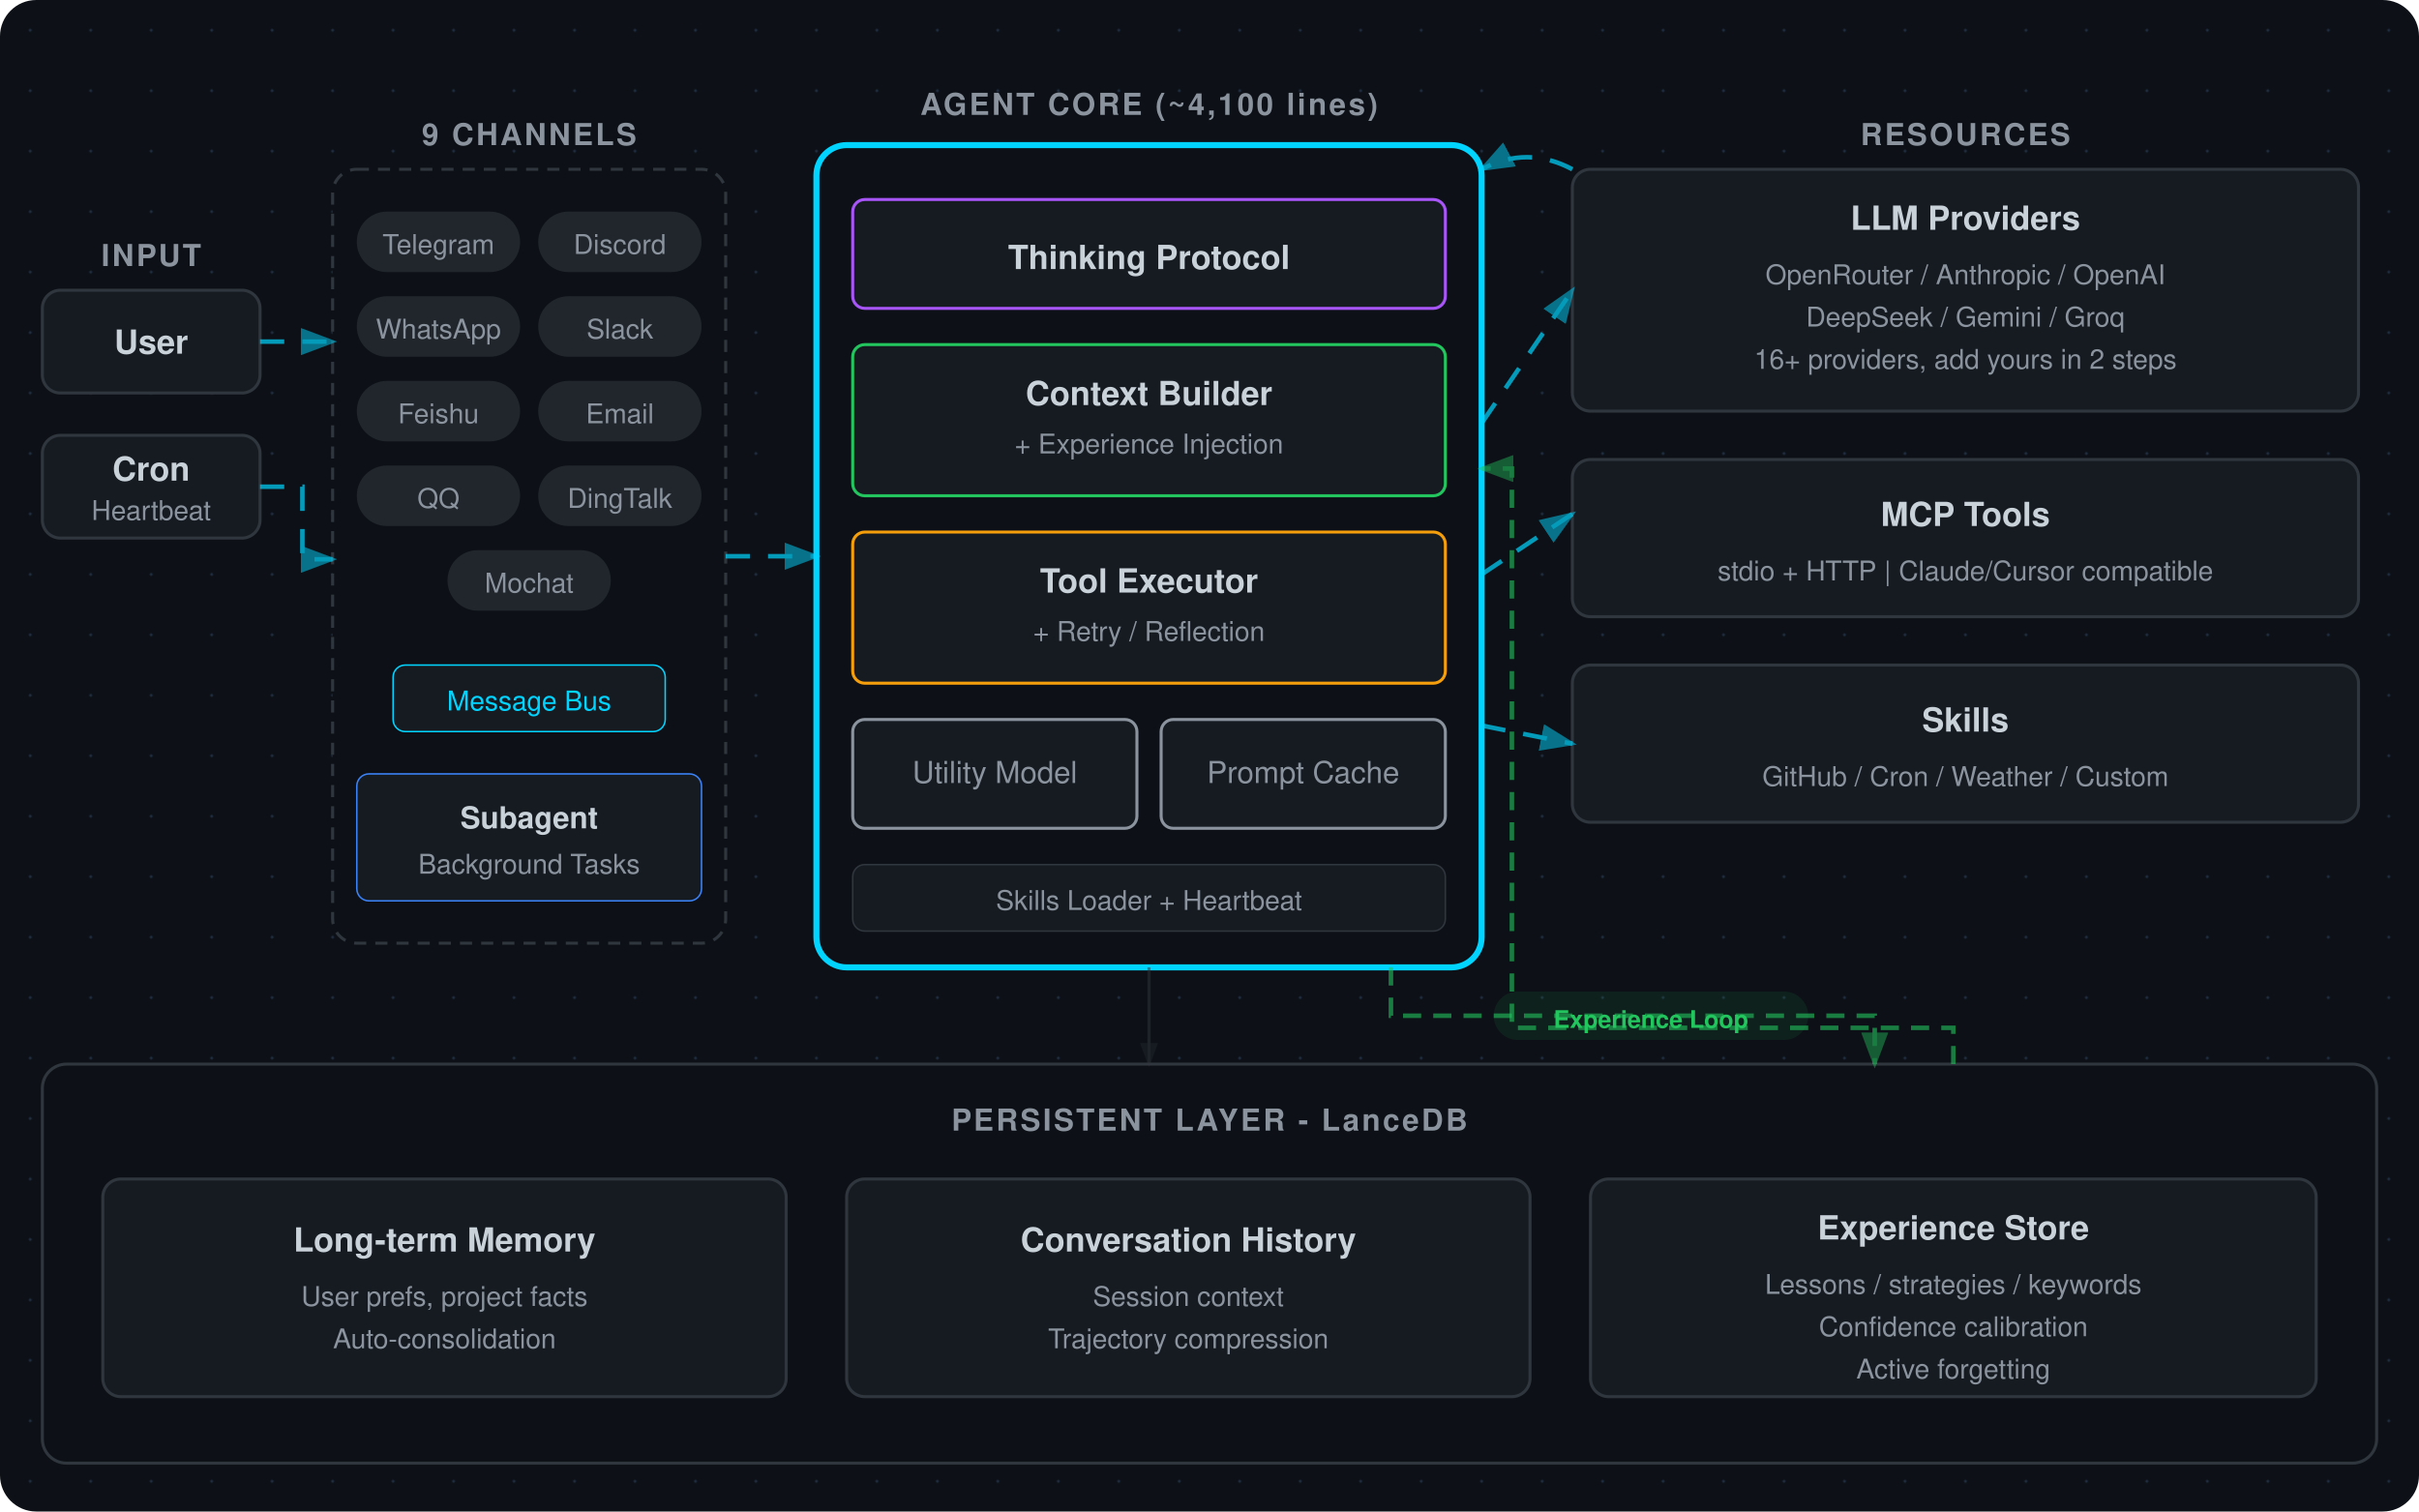
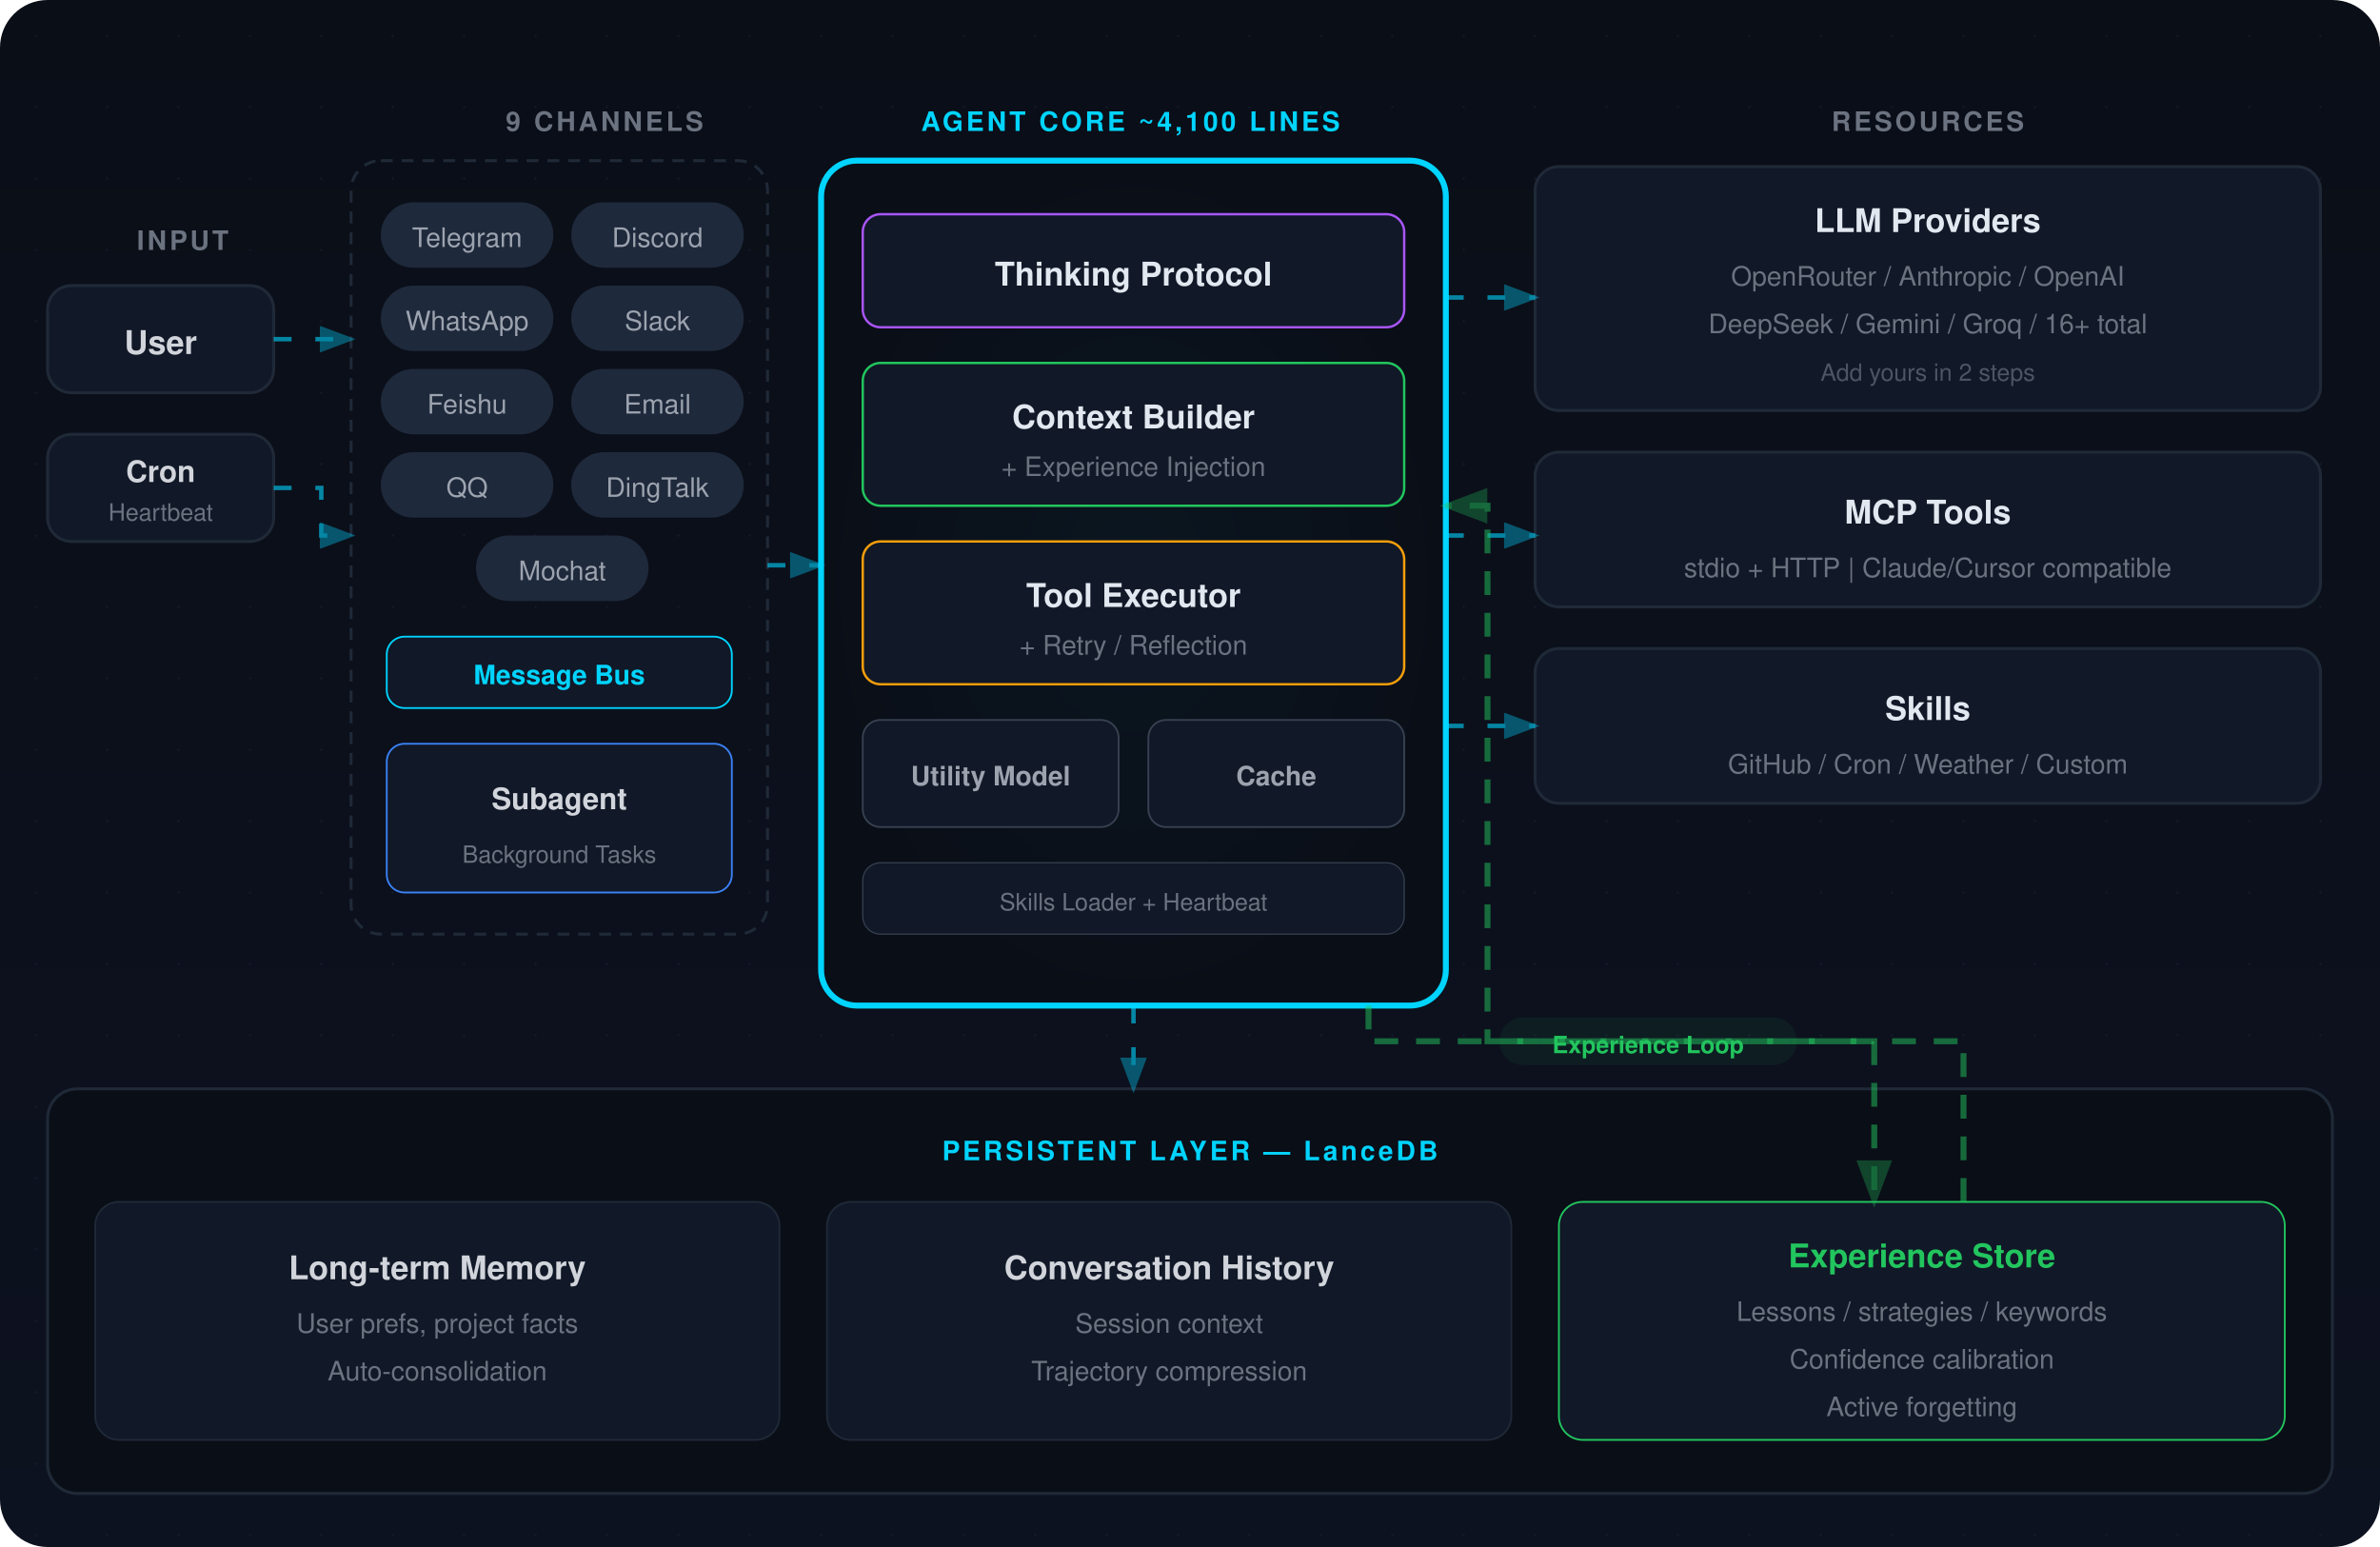
- <svg xmlns="http://www.w3.org/2000/svg" viewBox="0 0 800 500">
+ <svg xmlns="http://www.w3.org/2000/svg" viewBox="0 0 800 520">
  <defs>
    <style>
-       .bg { fill: #0d1117; }
-       .t { font-family: -apple-system, BlinkMacSystemFont, "Segoe UI", Helvetica, Arial, sans-serif; }
-       .label { font-size: 10px; fill: #8b949e; font-weight: 700; letter-spacing: 0.8px; }
-       .node-text { font-size: 11px; fill: #c9d1d9; font-weight: 600; }
-       .sub-text { font-size: 9px; fill: #8b949e; }
-       .node { fill: #161b22; stroke: #30363d; stroke-width: 1; rx: 6; ry: 6; }
-       .pill { fill: #21262d; rx: 10; ry: 10; }
-       .container { fill: #0d1117; stroke: #30363d; stroke-width: 1; stroke-dasharray: 4 3; rx: 8; ry: 8; }
-       .core-box { fill: #0d1117; stroke: #00d4ff; stroke-width: 2; rx: 10; ry: 10; }
-       .module { fill: #161b22; stroke-width: 1; rx: 4; ry: 4; }
-       .persist-box { fill: #0d1117; stroke: #30363d; stroke-width: 1; rx: 8; ry: 8; }
-       .persist-node { fill: #161b22; stroke: #30363d; stroke-width: 1; rx: 6; ry: 6; }
- 
-       /* Flow lines */
-       @keyframes dashFlow { from { stroke-dashoffset: 0; } to { stroke-dashoffset: -16; } }
-       @keyframes expFlow { from { stroke-dashoffset: 0; } to { stroke-dashoffset: -20; } }
-       @keyframes corePulse {
-         0%, 100% { stroke: #00d4ff; filter: drop-shadow(0 0 4px #00d4ff33); }
-         50% { stroke: #38bdf8; filter: drop-shadow(0 0 12px #00d4ff66); }
+       .t{font-family:-apple-system,BlinkMacSystemFont,"Segoe UI",Helvetica,Arial,sans-serif}
+       @keyframes dashFlow{from{stroke-dashoffset:0}to{stroke-dashoffset:-20}}
+       @keyframes expLoop{from{stroke-dashoffset:0}to{stroke-dashoffset:-24}}
+       @keyframes corePulse{
+         0%,100%{stroke:#00d4ff;filter:drop-shadow(0 0 6px #00d4ff33)}
+         50%{stroke:#38bdf8;filter:drop-shadow(0 0 20px #00d4ff66)}
      }
- 
-       .flow { stroke: #00d4ff; stroke-width: 1.5; fill: none; stroke-dasharray: 8 6; animation: dashFlow 1.5s linear infinite; opacity: 0.7; }
-       .exp-flow { stroke: #22c55e; stroke-width: 1.5; fill: none; stroke-dasharray: 6 4; animation: expFlow 2s linear infinite; opacity: 0.6; }
-       .core-anim { animation: corePulse 3s ease-in-out infinite; }
-       .solid-line { stroke: #30363d; stroke-width: 1; fill: none; opacity: 0.5; }
+       @keyframes nodeIn{from{opacity:0;transform:scale(.95)}to{opacity:1;transform:scale(1)}}
+       .flow{stroke:#00d4ff;stroke-width:1.5;fill:none;stroke-dasharray:6 8;animation:dashFlow 2s linear infinite;opacity:.6}
+       .exp{stroke:#22c55e;stroke-width:2;fill:none;stroke-dasharray:8 6;animation:expLoop 2.5s linear infinite;opacity:.5}
+       .core-glow{animation:corePulse 3.5s ease-in-out infinite}
+       .n{animation:nodeIn .6s ease-out both}
+       .n1{animation-delay:.1s}.n2{animation-delay:.2s}.n3{animation-delay:.3s}
+       .n4{animation-delay:.4s}.n5{animation-delay:.5s}
    </style>
-     <pattern id="dots" width="20" height="20" patternUnits="userSpaceOnUse">
-       <circle cx="10" cy="10" r="0.5" fill="#1e293b" />
+     <linearGradient id="bg" x1="0" y1="0" x2="0" y2="1">
+       <stop offset="0%" stop-color="#0a0e17" />
+       <stop offset="100%" stop-color="#0d1220" />
+     </linearGradient>
+     <pattern id="dots" width="24" height="24" patternUnits="userSpaceOnUse">
+       <circle cx="12" cy="12" r=".4" fill="#1e293b" opacity=".4" />
    </pattern>
    <marker id="ac" markerWidth="8" markerHeight="6" refX="7" refY="3" orient="auto">
-       <path d="M0,0 L0,6 L8,3z" fill="#00d4ff" opacity="0.7" />
+       <path d="M0,0 L0,6 L8,3z" fill="#00d4ff" opacity=".6" />
    </marker>
    <marker id="ag" markerWidth="8" markerHeight="6" refX="7" refY="3" orient="auto">
-       <path d="M0,0 L0,6 L8,3z" fill="#22c55e" opacity="0.7" />
+       <path d="M0,0 L0,6 L8,3z" fill="#22c55e" opacity=".6" />
    </marker>
-     <marker id="agr" markerWidth="8" markerHeight="6" refX="7" refY="3" orient="auto">
-       <path d="M0,0 L0,6 L8,3z" fill="#30363d" opacity="0.5" />
-     </marker>
+     <radialGradient id="coreGlow" cx=".5" cy=".5" r=".5">
+       <stop offset="0%" stop-color="#00d4ff" stop-opacity=".04" />
+       <stop offset="100%" stop-color="#00d4ff" stop-opacity="0" />
+     </radialGradient>
  </defs>
-   <rect width="800" height="500" class="bg" rx="12" />
-   <rect width="800" height="500" fill="url(#dots)" rx="12" />
-   <text x="50" y="88" class="t label" text-anchor="middle">INPUT</text>
-   <g transform="translate(14, 96)">
-     <rect width="72" height="34" class="node" />
-     <text x="36" y="21" class="t node-text" text-anchor="middle">User</text>
+   <rect width="800" height="520" fill="url(#bg)" rx="16" />
+   <rect width="800" height="520" fill="url(#dots)" rx="16" />
+   <g class="n n1">
+     <text x="46" y="84" class="t" fill="#6b7280" font-size="9" font-weight="700" letter-spacing="1">INPUT</text>
+     <rect x="16" y="96" width="76" height="36" rx="8" fill="#111827" stroke="#1f2937" stroke-width="1" />
+     <text x="54" y="119" class="t" fill="#d1d5db" font-size="11" font-weight="600" text-anchor="middle">User</text>
+     <rect x="16" y="146" width="76" height="36" rx="8" fill="#111827" stroke="#1f2937" stroke-width="1" />
+     <text x="54" y="162" class="t" fill="#d1d5db" font-size="10" font-weight="600" text-anchor="middle">Cron</text>
+     <text x="54" y="175" class="t" fill="#6b7280" font-size="8" text-anchor="middle">Heartbeat</text>
  </g>
-   <g transform="translate(14, 144)">
-     <rect width="72" height="34" class="node" />
-     <text x="36" y="15" class="t node-text" text-anchor="middle">Cron</text>
-     <text x="36" y="28" class="t sub-text" text-anchor="middle">Heartbeat</text>
+   <g class="n n2">
+     <text x="170" y="44" class="t" fill="#6b7280" font-size="9" font-weight="700" letter-spacing="1">9 CHANNELS</text>
+     <rect x="118" y="54" width="140" height="260" rx="10" fill="none" stroke="#1f2937" stroke-width="1" stroke-dasharray="4 3" />
+     <rect x="128" y="68" width="58" height="22" rx="11" fill="#1e293b" />
+     <text x="157" y="83" class="t" fill="#9ca3af" font-size="9" text-anchor="middle">Telegram</text>
+     <rect x="192" y="68" width="58" height="22" rx="11" fill="#1e293b" />
+     <text x="221" y="83" class="t" fill="#9ca3af" font-size="9" text-anchor="middle">Discord</text>
+     <rect x="128" y="96" width="58" height="22" rx="11" fill="#1e293b" />
+     <text x="157" y="111" class="t" fill="#9ca3af" font-size="9" text-anchor="middle">WhatsApp</text>
+     <rect x="192" y="96" width="58" height="22" rx="11" fill="#1e293b" />
+     <text x="221" y="111" class="t" fill="#9ca3af" font-size="9" text-anchor="middle">Slack</text>
+     <rect x="128" y="124" width="58" height="22" rx="11" fill="#1e293b" />
+     <text x="157" y="139" class="t" fill="#9ca3af" font-size="9" text-anchor="middle">Feishu</text>
+     <rect x="192" y="124" width="58" height="22" rx="11" fill="#1e293b" />
+     <text x="221" y="139" class="t" fill="#9ca3af" font-size="9" text-anchor="middle">Email</text>
+     <rect x="128" y="152" width="58" height="22" rx="11" fill="#1e293b" />
+     <text x="157" y="167" class="t" fill="#9ca3af" font-size="9" text-anchor="middle">QQ</text>
+     <rect x="192" y="152" width="58" height="22" rx="11" fill="#1e293b" />
+     <text x="221" y="167" class="t" fill="#9ca3af" font-size="9" text-anchor="middle">DingTalk</text>
+     <rect x="160" y="180" width="58" height="22" rx="11" fill="#1e293b" />
+     <text x="189" y="195" class="t" fill="#9ca3af" font-size="9" text-anchor="middle">Mochat</text>
+     <rect x="130" y="214" width="116" height="24" rx="6" fill="#111827" stroke="#00d4ff" stroke-width=".6" />
+     <text x="188" y="230" class="t" fill="#00d4ff" font-size="9" font-weight="600" text-anchor="middle">Message Bus</text>
+     <rect x="130" y="250" width="116" height="50" rx="6" fill="#111827" stroke="#3b82f6" stroke-width=".6" />
+     <text x="188" y="272" class="t" fill="#d1d5db" font-size="10" font-weight="600" text-anchor="middle">Subagent</text>
+     <text x="188" y="290" class="t" fill="#6b7280" font-size="8" text-anchor="middle">Background Tasks</text>
  </g>
-   <g transform="translate(110, 56)">
-     <rect width="130" height="256" class="container" />
-     <text x="65" y="-8" class="t label" text-anchor="middle">9 CHANNELS</text>
-     <rect x="8" y="14" width="54" height="20" class="pill" />
-     <text x="35" y="28" class="t sub-text" text-anchor="middle">Telegram</text>
-     <rect x="68" y="14" width="54" height="20" class="pill" />
-     <text x="95" y="28" class="t sub-text" text-anchor="middle">Discord</text>
-     <rect x="8" y="42" width="54" height="20" class="pill" />
-     <text x="35" y="56" class="t sub-text" text-anchor="middle">WhatsApp</text>
-     <rect x="68" y="42" width="54" height="20" class="pill" />
-     <text x="95" y="56" class="t sub-text" text-anchor="middle">Slack</text>
-     <rect x="8" y="70" width="54" height="20" class="pill" />
-     <text x="35" y="84" class="t sub-text" text-anchor="middle">Feishu</text>
-     <rect x="68" y="70" width="54" height="20" class="pill" />
-     <text x="95" y="84" class="t sub-text" text-anchor="middle">Email</text>
-     <rect x="8" y="98" width="54" height="20" class="pill" />
-     <text x="35" y="112" class="t sub-text" text-anchor="middle">QQ</text>
-     <rect x="68" y="98" width="54" height="20" class="pill" />
-     <text x="95" y="112" class="t sub-text" text-anchor="middle">DingTalk</text>
-     <rect x="38" y="126" width="54" height="20" class="pill" />
-     <text x="65" y="140" class="t sub-text" text-anchor="middle">Mochat</text>
-     <rect x="20" y="164" width="90" height="22" rx="4" fill="#161b22" stroke="#00d4ff" stroke-width="0.5" />
-     <text x="65" y="179" class="t" text-anchor="middle" font-size="9" fill="#00d4ff">Message Bus</text>
-     <rect x="8" y="200" width="114" height="42" rx="4" fill="#161b22" stroke="#3b82f6" stroke-width="0.5" />
-     <text x="65" y="218" class="t" text-anchor="middle" font-size="10" fill="#c9d1d9" font-weight="600">Subagent</text>
-     <text x="65" y="233" class="t sub-text" text-anchor="middle">Background Tasks</text>
+   <g class="n n3">
+     <text x="380" y="44" class="t" fill="#00d4ff" font-size="9" font-weight="700" letter-spacing="1" text-anchor="middle">AGENT CORE  ~4,100 LINES</text>
+     <rect x="276" y="54" width="210" height="284" rx="12" fill="#0a0e17" stroke="#00d4ff" stroke-width="2" class="core-glow" />
+     <rect x="276" y="54" width="210" height="284" rx="12" fill="url(#coreGlow)" />
+     <rect x="290" y="72" width="182" height="38" rx="6" fill="#111827" stroke="#a855f7" stroke-width=".8" />
+     <text x="381" y="96" class="t" fill="#e2e8f0" font-size="11" font-weight="600" text-anchor="middle">Thinking Protocol</text>
+     <rect x="290" y="122" width="182" height="48" rx="6" fill="#111827" stroke="#22c55e" stroke-width=".8" />
+     <text x="381" y="144" class="t" fill="#e2e8f0" font-size="11" font-weight="600" text-anchor="middle">Context Builder</text>
+     <text x="381" y="160" class="t" fill="#6b7280" font-size="9" text-anchor="middle">+ Experience Injection</text>
+     <rect x="290" y="182" width="182" height="48" rx="6" fill="#111827" stroke="#f59e0b" stroke-width=".8" />
+     <text x="381" y="204" class="t" fill="#e2e8f0" font-size="11" font-weight="600" text-anchor="middle">Tool Executor</text>
+     <text x="381" y="220" class="t" fill="#6b7280" font-size="9" text-anchor="middle">+ Retry / Reflection</text>
+     <rect x="290" y="242" width="86" height="36" rx="6" fill="#111827" stroke="#374151" stroke-width=".6" />
+     <text x="333" y="264" class="t" fill="#9ca3af" font-size="9" font-weight="600" text-anchor="middle">Utility Model</text>
+     <rect x="386" y="242" width="86" height="36" rx="6" fill="#111827" stroke="#374151" stroke-width=".6" />
+     <text x="429" y="264" class="t" fill="#9ca3af" font-size="9" font-weight="600" text-anchor="middle">Cache</text>
+     <rect x="290" y="290" width="182" height="24" rx="6" fill="#111827" stroke="#374151" stroke-width=".4" />
+     <text x="381" y="306" class="t" fill="#6b7280" font-size="8" text-anchor="middle">Skills Loader + Heartbeat</text>
  </g>
-   <g transform="translate(270, 48)">
-     <rect width="220" height="272" class="core-box core-anim" />
-     <text x="110" y="-10" class="t label" text-anchor="middle" fill="#00d4ff">AGENT CORE  (~4,100 lines)</text>
-     <rect x="12" y="18" width="196" height="36" class="module" stroke="#a855f7" />
-     <text x="110" y="41" class="t node-text" text-anchor="middle" font-size="11">Thinking Protocol</text>
-     <rect x="12" y="66" width="196" height="50" class="module" stroke="#22c55e" />
-     <text x="110" y="86" class="t node-text" text-anchor="middle" font-size="11">Context Builder</text>
-     <text x="110" y="102" class="t sub-text" text-anchor="middle">+ Experience Injection</text>
-     <rect x="12" y="128" width="196" height="50" class="module" stroke="#f59e0b" />
-     <text x="110" y="148" class="t node-text" text-anchor="middle" font-size="11">Tool Executor</text>
-     <text x="110" y="164" class="t sub-text" text-anchor="middle">+ Retry / Reflection</text>
-     <rect x="12" y="190" width="94" height="36" class="module" stroke="#8b949e" />
-     <text x="59" y="211" class="t" text-anchor="middle" font-size="10" fill="#8b949e">Utility Model</text>
-     <rect x="114" y="190" width="94" height="36" class="module" stroke="#8b949e" />
-     <text x="161" y="211" class="t" text-anchor="middle" font-size="10" fill="#8b949e">Prompt Cache</text>
-     <rect x="12" y="238" width="196" height="22" rx="4" fill="#161b22" stroke="#30363d" stroke-width="0.5" />
-     <text x="110" y="253" class="t sub-text" text-anchor="middle">Skills Loader + Heartbeat</text>
+   <g class="n n4">
+     <text x="648" y="44" class="t" fill="#6b7280" font-size="9" font-weight="700" letter-spacing="1" text-anchor="middle">RESOURCES</text>
+     <rect x="516" y="56" width="264" height="82" rx="8" fill="#111827" stroke="#1f2937" stroke-width="1" />
+     <text x="648" y="78" class="t" fill="#e2e8f0" font-size="11" font-weight="600" text-anchor="middle">LLM Providers</text>
+     <text x="648" y="96" class="t" fill="#6b7280" font-size="9" text-anchor="middle">OpenRouter / Anthropic / OpenAI</text>
+     <text x="648" y="112" class="t" fill="#6b7280" font-size="9" text-anchor="middle">DeepSeek / Gemini / Groq / 16+ total</text>
+     <text x="648" y="128" class="t" fill="#4b5563" font-size="8" text-anchor="middle">Add yours in 2 steps</text>
+     <rect x="516" y="152" width="264" height="52" rx="8" fill="#111827" stroke="#1f2937" stroke-width="1" />
+     <text x="648" y="176" class="t" fill="#e2e8f0" font-size="11" font-weight="600" text-anchor="middle">MCP Tools</text>
+     <text x="648" y="194" class="t" fill="#6b7280" font-size="9" text-anchor="middle">stdio + HTTP | Claude/Cursor compatible</text>
+     <rect x="516" y="218" width="264" height="52" rx="8" fill="#111827" stroke="#1f2937" stroke-width="1" />
+     <text x="648" y="242" class="t" fill="#e2e8f0" font-size="11" font-weight="600" text-anchor="middle">Skills</text>
+     <text x="648" y="260" class="t" fill="#6b7280" font-size="9" text-anchor="middle">GitHub / Cron / Weather / Custom</text>
  </g>
-   <g transform="translate(520, 56)">
-     <text x="130" y="-8" class="t label" text-anchor="middle">RESOURCES</text>
-     <rect x="0" y="0" width="260" height="80" class="node" />
-     <text x="130" y="20" class="t node-text" text-anchor="middle">LLM Providers</text>
-     <text x="130" y="38" class="t sub-text" text-anchor="middle">OpenRouter / Anthropic / OpenAI</text>
-     <text x="130" y="52" class="t sub-text" text-anchor="middle">DeepSeek / Gemini / Groq</text>
-     <text x="130" y="66" class="t sub-text" text-anchor="middle">16+ providers, add yours in 2 steps</text>
-     <rect x="0" y="96" width="260" height="52" class="node" />
-     <text x="130" y="118" class="t node-text" text-anchor="middle">MCP Tools</text>
-     <text x="130" y="136" class="t sub-text" text-anchor="middle">stdio + HTTP  |  Claude/Cursor compatible</text>
-     <rect x="0" y="164" width="260" height="52" class="node" />
-     <text x="130" y="186" class="t node-text" text-anchor="middle">Skills</text>
-     <text x="130" y="204" class="t sub-text" text-anchor="middle">GitHub / Cron / Weather / Custom</text>
+   <g class="n n5">
+     <rect x="16" y="366" width="768" height="136" rx="10" fill="#0a0e17" stroke="#1f2937" stroke-width="1" />
+     <text x="400" y="390" class="t" fill="#00d4ff" font-size="9" font-weight="700" letter-spacing="1" text-anchor="middle">PERSISTENT LAYER  —  LanceDB</text>
+     <rect x="32" y="404" width="230" height="80" rx="8" fill="#111827" stroke="#1f2937" stroke-width=".6" />
+     <text x="147" y="430" class="t" fill="#d1d5db" font-size="11" font-weight="600" text-anchor="middle">Long-term Memory</text>
+     <text x="147" y="448" class="t" fill="#6b7280" font-size="9" text-anchor="middle">User prefs, project facts</text>
+     <text x="147" y="464" class="t" fill="#6b7280" font-size="9" text-anchor="middle">Auto-consolidation</text>
+     <rect x="278" y="404" width="230" height="80" rx="8" fill="#111827" stroke="#1f2937" stroke-width=".6" />
+     <text x="393" y="430" class="t" fill="#d1d5db" font-size="11" font-weight="600" text-anchor="middle">Conversation History</text>
+     <text x="393" y="448" class="t" fill="#6b7280" font-size="9" text-anchor="middle">Session context</text>
+     <text x="393" y="464" class="t" fill="#6b7280" font-size="9" text-anchor="middle">Trajectory compression</text>
+     <rect x="524" y="404" width="244" height="80" rx="8" fill="#111827" stroke="#22c55e" stroke-width=".6" />
+     <text x="646" y="426" class="t" fill="#22c55e" font-size="11" font-weight="600" text-anchor="middle">Experience Store</text>
+     <text x="646" y="444" class="t" fill="#6b7280" font-size="9" text-anchor="middle">Lessons / strategies / keywords</text>
+     <text x="646" y="460" class="t" fill="#6b7280" font-size="9" text-anchor="middle">Confidence calibration</text>
+     <text x="646" y="476" class="t" fill="#6b7280" font-size="9" text-anchor="middle">Active forgetting</text>
  </g>
-   <g transform="translate(14, 352)">
-     <rect width="772" height="132" class="persist-box" />
-     <text x="386" y="22" class="t label" text-anchor="middle" fill="#00d4ff">PERSISTENT LAYER  -  LanceDB</text>
-     <rect x="20" y="38" width="226" height="72" class="persist-node" />
-     <text x="133" y="62" class="t node-text" text-anchor="middle">Long-term Memory</text>
-     <text x="133" y="80" class="t sub-text" text-anchor="middle">User prefs, project facts</text>
-     <text x="133" y="94" class="t sub-text" text-anchor="middle">Auto-consolidation</text>
-     <rect x="266" y="38" width="226" height="72" class="persist-node" />
-     <text x="379" y="62" class="t node-text" text-anchor="middle">Conversation History</text>
-     <text x="379" y="80" class="t sub-text" text-anchor="middle">Session context</text>
-     <text x="379" y="94" class="t sub-text" text-anchor="middle">Trajectory compression</text>
-     <rect x="512" y="38" width="240" height="72" class="persist-node" />
-     <text x="632" y="58" class="t node-text" text-anchor="middle" fill="#22c55e">Experience Store</text>
-     <text x="632" y="76" class="t sub-text" text-anchor="middle">Lessons / strategies / keywords</text>
-     <text x="632" y="90" class="t sub-text" text-anchor="middle">Confidence calibration</text>
-     <text x="632" y="104" class="t sub-text" text-anchor="middle">Active forgetting</text>
-   </g>
-   <path d="M86 113 L110 113" class="flow" marker-end="url(#ac)" />
-   <path d="M86 161 L100 161 L100 185 L110 185" class="flow" marker-end="url(#ac)" />
-   <path d="M240 184 L270 184" class="flow" marker-end="url(#ac)" />
-   <path d="M490 140 L520 96" class="flow" marker-end="url(#ac)" />
-   <path d="M490 190 L520 170" class="flow" marker-end="url(#ac)" />
-   <path d="M490 240 L520 246" class="flow" marker-end="url(#ac)" />
-   <path d="M380 320 L380 352" class="solid-line" marker-end="url(#agr)" />
-   <path d="M646 352 L646 340 L500 340 L500 155 L490 155" class="exp-flow" marker-end="url(#ag)" />
-   <path d="M460 320 L460 336 L620 336 L620 352" class="exp-flow" marker-end="url(#ag)" />
-   <rect x="494" y="328" width="104" height="16" rx="8" fill="#22c55e18" />
-   <text x="546" y="340" class="t" text-anchor="middle" font-size="8" fill="#22c55e" font-weight="600">Experience Loop</text>
-   <path d="M520 56 Q505 48 490 56" class="flow" marker-end="url(#ac)" opacity="0.4" />
+   <path d="M92 114 L118 114" class="flow" marker-end="url(#ac)" />
+   <path d="M92 164 L108 164 L108 180 L118 180" class="flow" marker-end="url(#ac)" />
+   <path d="M258 190 L276 190" class="flow" marker-end="url(#ac)" />
+   <path d="M486 100 L516 100" class="flow" marker-end="url(#ac)" />
+   <path d="M486 180 L516 180" class="flow" marker-end="url(#ac)" />
+   <path d="M486 244 L516 244" class="flow" marker-end="url(#ac)" />
+   <path d="M381 338 L381 366" class="flow" marker-end="url(#ac)" />
+   <path d="M660 404 L660 350 L500 350 L500 170 L486 170" class="exp" marker-end="url(#ag)" />
+   <path d="M460 338 L460 350 L630 350 L630 404" class="exp" marker-end="url(#ag)" />
+   <rect x="504" y="342" width="100" height="16" rx="8" fill="#22c55e12" />
+   <text x="554" y="354" class="t" fill="#22c55e" font-size="8" font-weight="600" text-anchor="middle">Experience Loop</text>
</svg>
